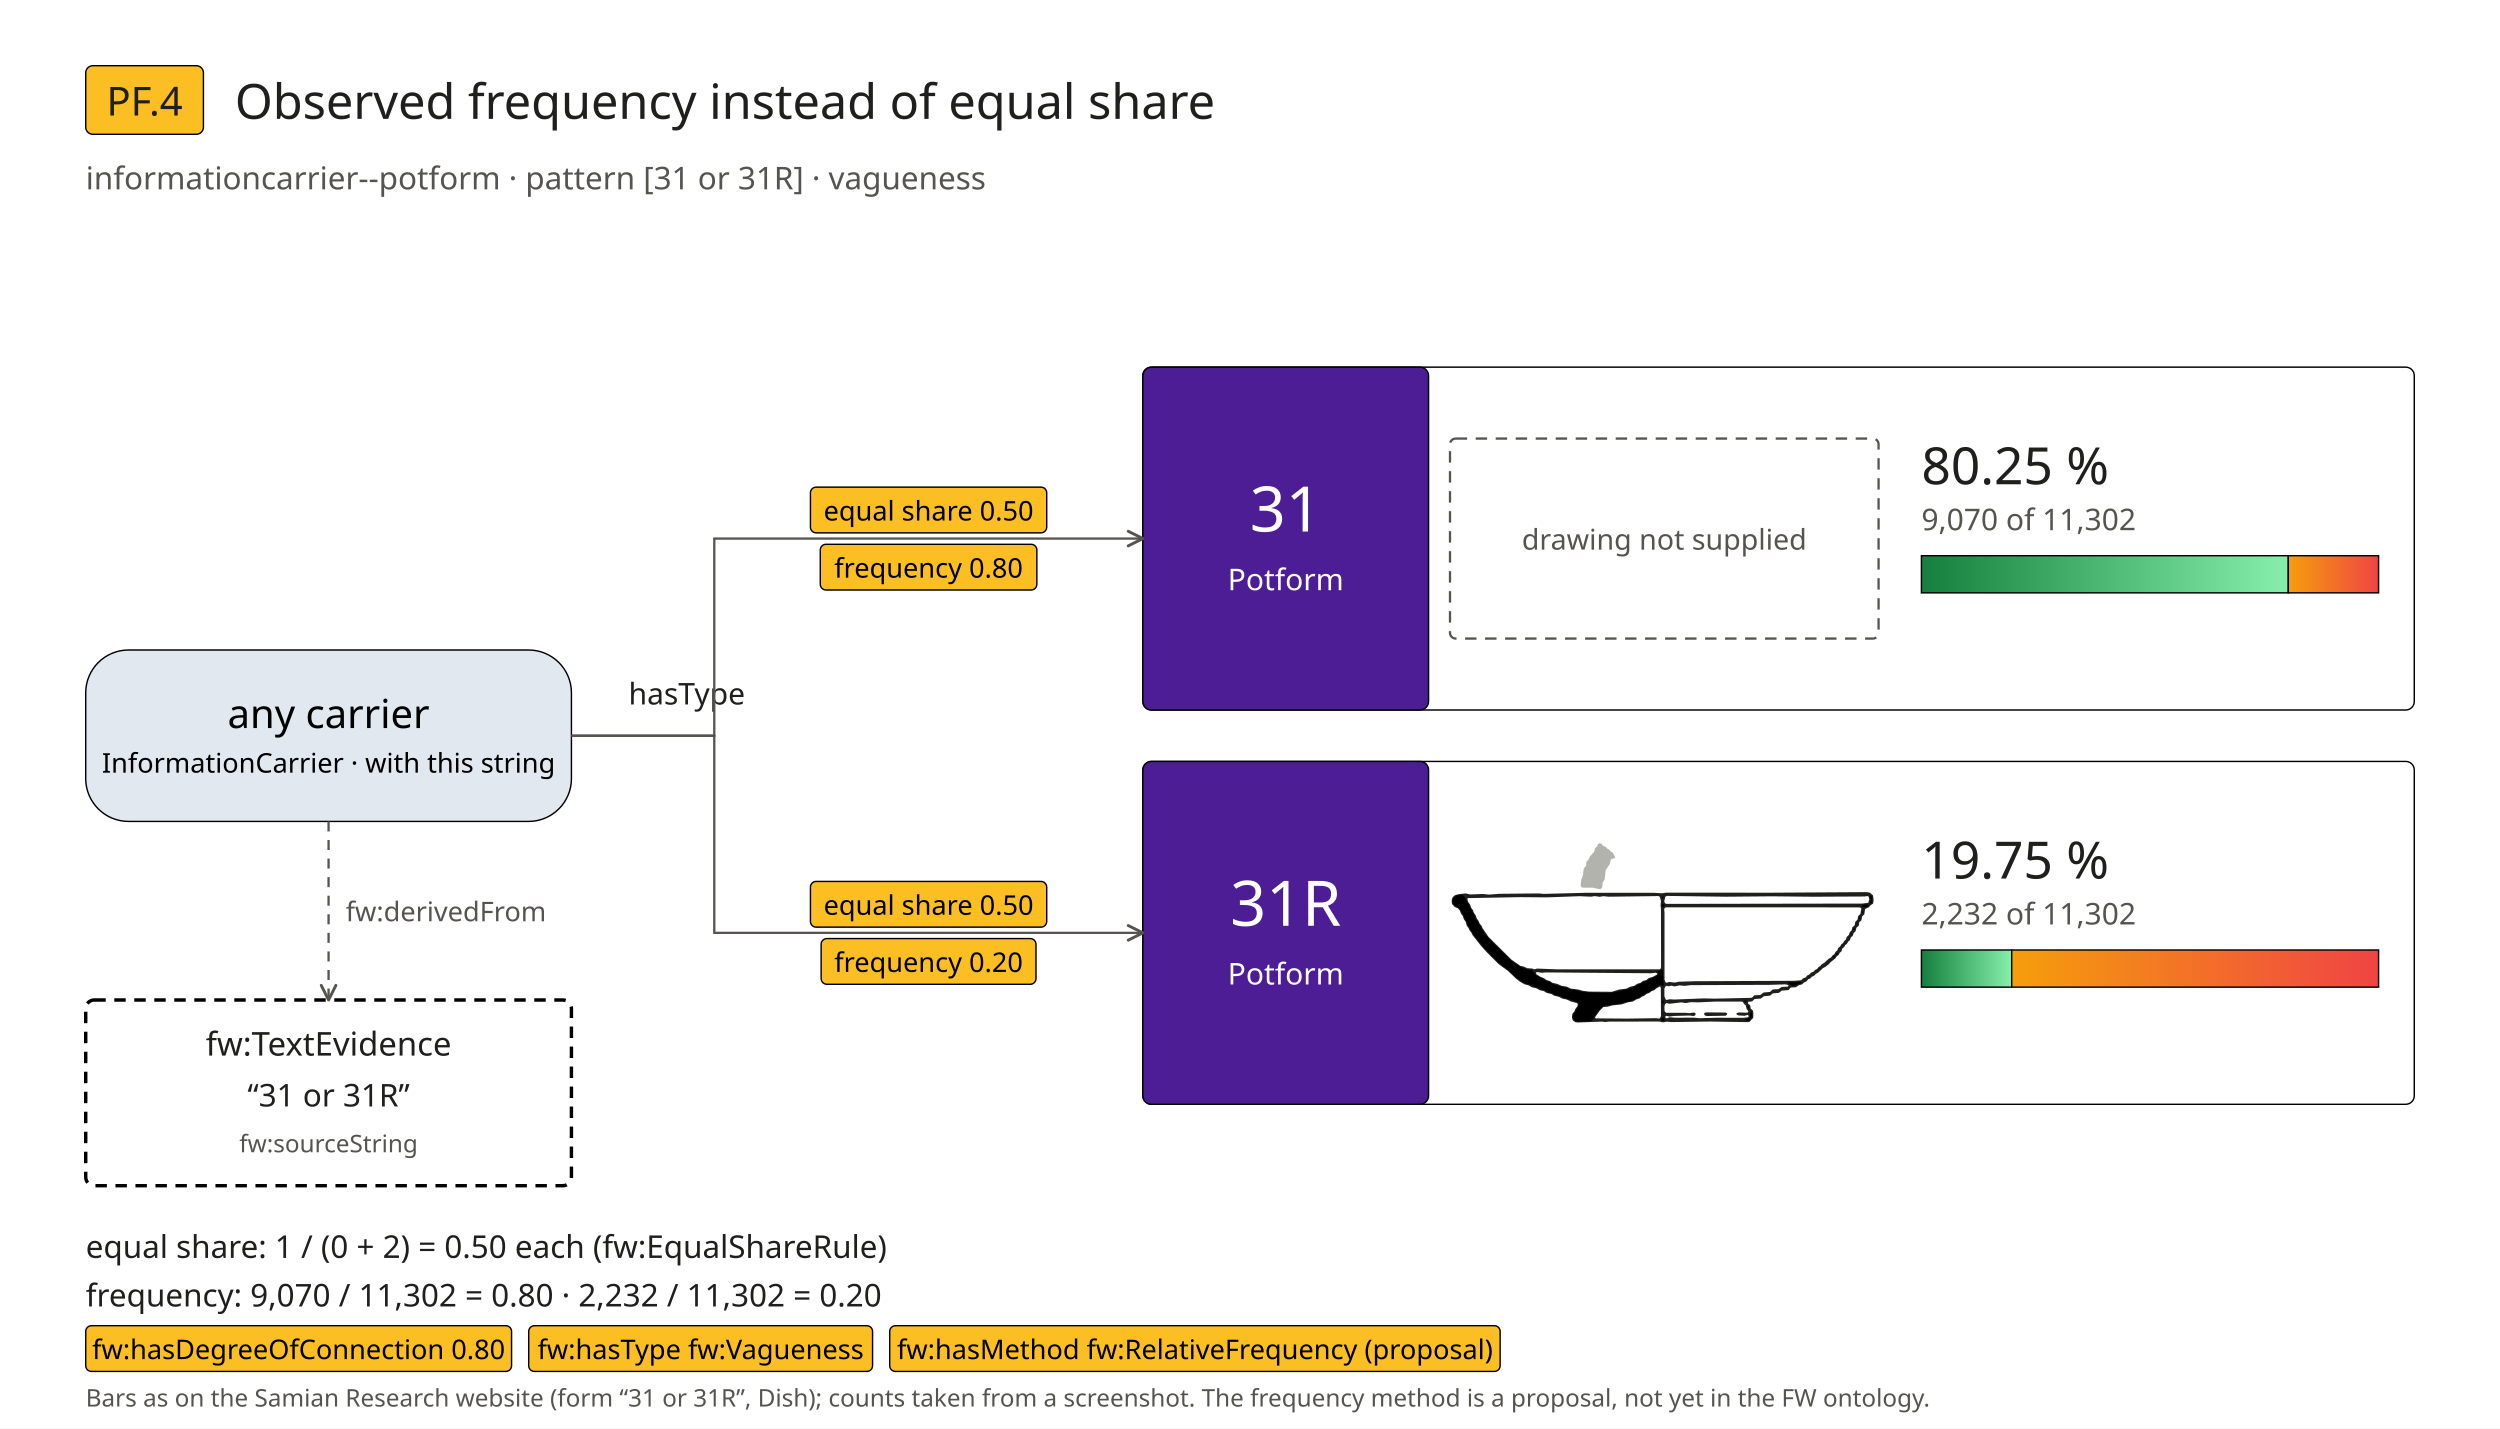
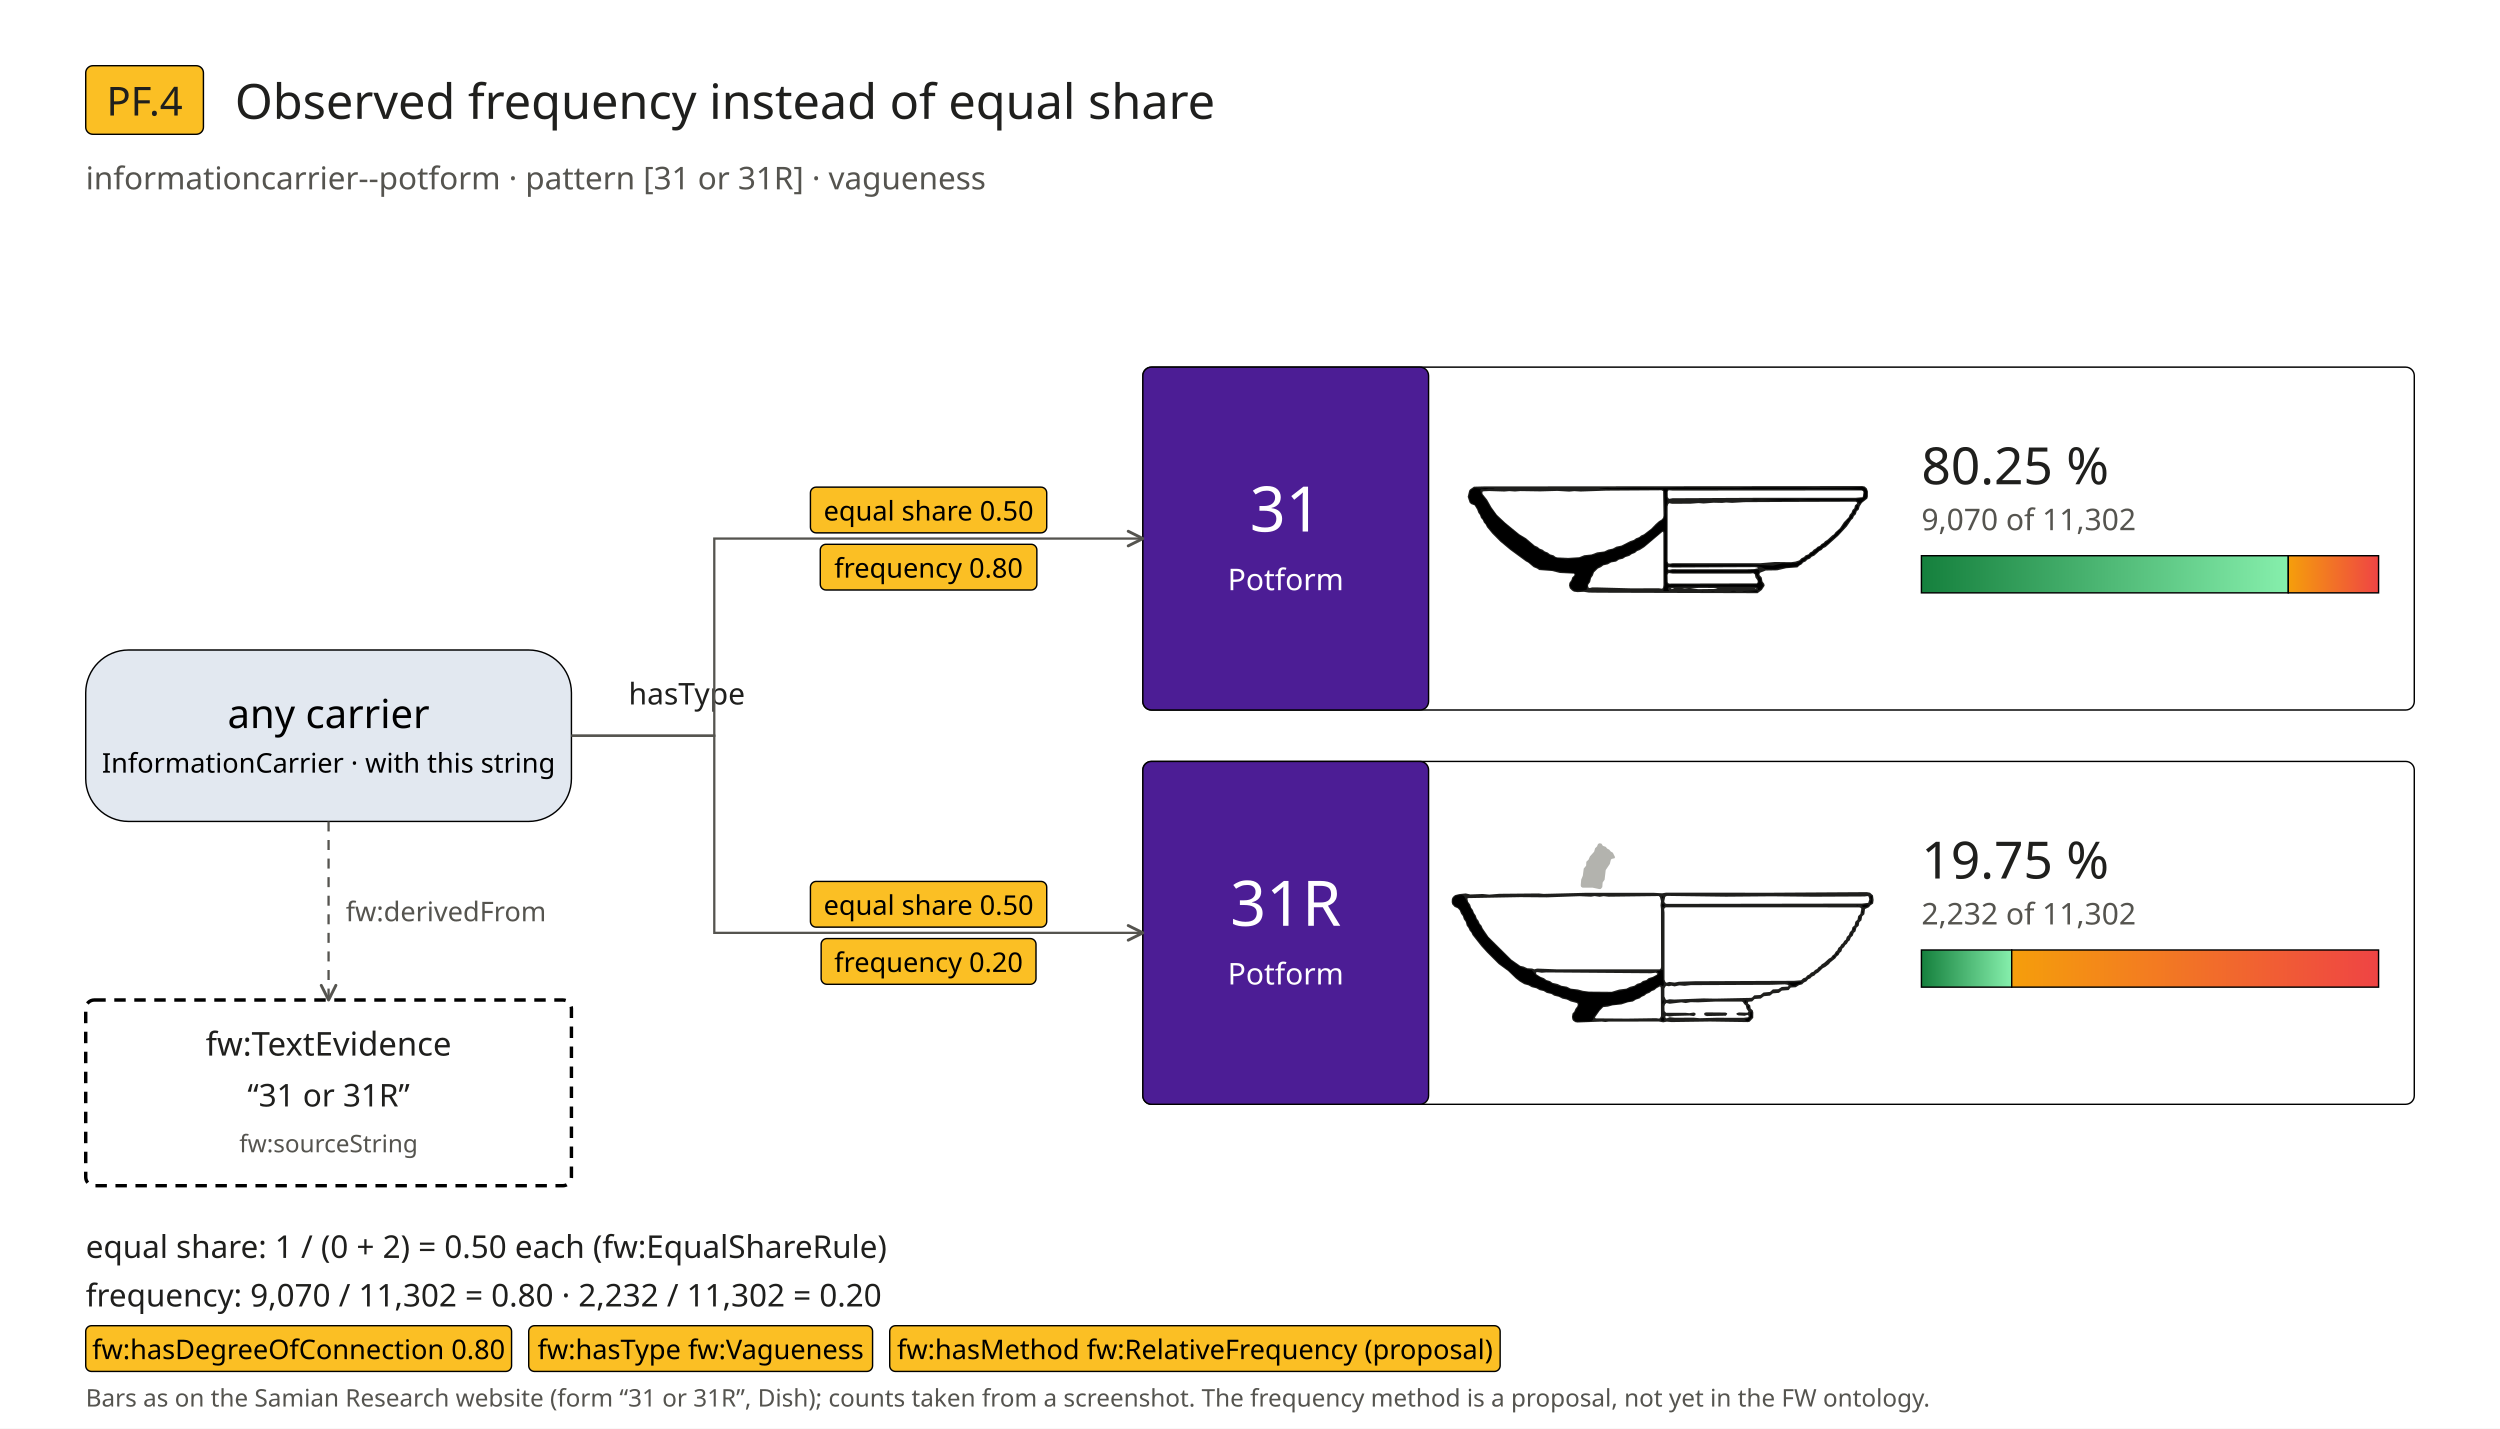
<svg xmlns="http://www.w3.org/2000/svg" width="1750" height="1000" viewBox="0 0 1750 1000" role="img">
  <rect width="1750" height="1000" fill="#ffffff" />
  <defs>
    <marker id="a" viewBox="0 0 10 10" refX="9" refY="5" markerWidth="8" markerHeight="8" orient="auto-start-reverse">
      <path d="M1 1L9 5L1 9" fill="none" stroke="#55544f" stroke-width="1.6" stroke-linecap="round" stroke-linejoin="round" />
    </marker>
  </defs>
  <defs>
    <linearGradient id="gy" x1="0" x2="1" y1="0" y2="0">
      <stop offset="0" stop-color="#15803d" />
      <stop offset="1" stop-color="#86efac" />
    </linearGradient>
    <linearGradient id="rd" x1="0" x2="1" y1="0" y2="0">
      <stop offset="0" stop-color="#f59e0b" />
      <stop offset="1" stop-color="#ef4444" />
    </linearGradient>
  </defs>
  <rect x="60" y="46" width="82.4" height="48" rx="5" fill="#fbbf24" stroke="#000000" stroke-width="1" />
  <text x="101.2" y="70" text-anchor="middle" dominant-baseline="central" font-family="Fira Sans" font-size="28" font-weight="500" fill="#1f1f1d">PF.4</text>
  <text x="164.4" y="70" text-anchor="start" dominant-baseline="central" font-family="Fira Sans" font-size="34" font-weight="500" fill="#1f1f1d">Observed frequency instead of equal share</text>
  <text x="60" y="124" text-anchor="start" dominant-baseline="central" font-family="Fira Sans" font-size="22" fill="#55544f">informationcarrier--potform  ·  pattern  [31 or 31R]  ·  vagueness</text>
  <rect x="60" y="455.0" width="340" height="120" rx="30" fill="#e2e8f0" stroke="#000000" stroke-width="1" />
  <text x="230.0" y="498.76" text-anchor="middle" dominant-baseline="central" font-family="Fira Sans" font-size="28" font-weight="500" fill="#000000">any carrier</text>
  <text x="230.0" y="533.48" text-anchor="middle" dominant-baseline="central" font-family="Fira Sans" font-size="19" fill="#000000">InformationCarrier  ·  with this string</text>
  <rect x="60" y="700" width="340" height="130" rx="6" fill="#ffffff" stroke="#000000" stroke-width="2.4" stroke-dasharray="8 6" />
  <text x="230" y="730" text-anchor="middle" dominant-baseline="central" font-family="Fira Sans" font-size="23" font-weight="500" fill="#1f1f1d">fw:TextEvidence</text>
  <text x="230" y="766" text-anchor="middle" dominant-baseline="central" font-family="Fira Sans" font-size="22" fill="#1f1f1d">“31 or 31R”</text>
  <text x="230" y="800" text-anchor="middle" dominant-baseline="central" font-family="Fira Sans" font-size="17" fill="#55544f">fw:sourceString</text>
  <path d="M230 575.0 V 700" fill="none" stroke="#55544f" stroke-width="1.6" stroke-dasharray="7 6" marker-end="url(#a)" />
  <text x="242" y="637.5" text-anchor="start" dominant-baseline="central" font-family="Fira Sans" font-size="19" fill="#55544f">fw:derivedFrom</text>
  <text x="440" y="485.0" text-anchor="start" dominant-baseline="central" font-family="Fira Sans" font-size="21" font-weight="500" fill="#1f1f1d">hasType</text>
  <rect x="800" y="257.0" width="890" height="240" rx="6" fill="#ffffff" stroke="#000000" stroke-width="1" />
  <rect x="800" y="257.0" width="200" height="240" rx="6" fill="#4c1d95" stroke="#000000" stroke-width="1" />
  <text x="900" y="355.0" text-anchor="middle" dominant-baseline="central" font-family="Fira Sans" font-size="44" font-weight="500" fill="#ffffff">31</text>
  <text x="900" y="405.0" text-anchor="middle" dominant-baseline="central" font-family="Fira Sans" font-size="21" fill="#ffffff">Potform</text>
-   <rect x="1015" y="307.0" width="300" height="140" rx="4" fill="#ffffff" stroke="#55544f" stroke-width="1.6" stroke-dasharray="8 6" />
-   <text x="1165" y="377.0" text-anchor="middle" dominant-baseline="central" font-family="Fira Sans" font-size="20" fill="#55544f">drawing not supplied</text>
+   <g transform="translate(1015.0 329.0) scale(2.0)">
+     <path d="M107.65 43.12 L109.12 42.0 L110.11 40.5 L110.01 39.88 L109.36 39.0 L109.1 37.62 L108.32 36.75 L108.36 36.25 L108.62 35.91 L110.5 35.19 L114.5 35.12 L117.66 34.38 L121.62 34.09 L122.25 33.48 L123.1 33.0 L123.62 32.38 L124.48 32.0 L125.08 31.38 L126.0 31.01 L126.59 30.38 L127.48 30.0 L129.3 28.38 L130.06 28.0 L130.62 27.38 L131.5 26.95 L135.91 23.0 L138.92 19.75 L140.44 17.5 L141.01 17.0 L141.38 16.13 L142.04 15.5 L142.38 14.41 L143.04 13.88 L143.38 12.74 L144.17 11.5 L146.06 10.0 L146.26 9.25 L146.26 7.5 L145.88 6.45 L145.12 5.77 L144.25 5.62 L11.75 5.75 L8.38 5.84 L7.0 6.81 L6.7 7.25 L6.19 9.38 L6.85 11.38 L7.38 11.92 L8.62 12.38 L9.5 13.84 L9.93 15.0 L10.49 15.75 L10.83 16.75 L11.49 17.5 L11.85 18.38 L12.5 19.1 L12.94 20.0 L14.8 22.25 L17.62 25.09 L21.12 28.0 L26.58 32.0 L27.38 32.41 L29.25 34.0 L30.48 34.5 L31.25 35.02 L35.75 35.36 L38.5 36.05 L43.38 36.28 L43.56 36.5 L43.51 36.88 L42.76 37.62 L42.5 38.51 L41.79 39.5 L41.66 40.38 L41.92 41.38 L42.75 42.2 L43.38 42.57 L44.62 42.75 L46.88 42.64 L48.62 42.91 L52.38 42.96 L107.65 43.12Z M41.38 30.76 L37.5 30.59 L36.89 30.38 L36.25 29.87 L35.0 29.51 L34.19 28.88 L33.2 28.5 L32.38 27.88 L31.38 27.51 L30.62 26.88 L29.62 26.45 L26.62 23.89 L24.3 22.5 L19.4 18.5 L16.38 15.66 L14.47 13.0 L12.99 10.38 L11.38 8.38 L11.34 7.62 L11.75 7.46 L13.75 7.37 L19.0 7.54 L20.75 7.39 L22.75 7.53 L24.62 7.38 L31.62 7.49 L37.62 7.32 L41.75 7.57 L43.5 7.4 L45.75 7.54 L54.75 7.23 L74.0 7.1 L74.59 7.38 L74.72 16.0 L74.57 16.75 L74.12 17.3 L73.12 17.92 L72.0 18.91 L70.47 20.5 L67.88 22.5 L66.88 22.93 L66.2 23.5 L65.12 23.9 L64.38 24.45 L63.1 24.88 L60.0 26.46 L58.25 26.82 L57.0 27.5 L55.38 27.85 L54.03 28.5 L51.5 28.83 L49.5 29.57 L47.0 29.82 L45.25 30.52 L41.38 30.76Z M77.25 10.0 L76.62 10.09 L76.22 9.5 L76.19 7.62 L76.35 7.25 L76.62 7.1 L77.88 7.21 L144.0 7.16 L144.57 7.38 L144.7 7.88 L144.57 9.12 L144.38 9.52 L142.12 9.72 L108.25 9.73 L77.88 9.88 L77.25 10.0Z M77.0 32.76 L76.38 32.68 L76.15 32.0 L76.17 12.75 L76.38 11.92 L76.75 11.63 L77.75 11.84 L84.25 11.8 L87.0 11.58 L88.75 11.73 L92.25 11.46 L95.25 11.53 L96.62 11.38 L98.75 11.51 L103.0 11.26 L117.75 11.18 L142.0 11.1 L142.48 11.38 L142.43 11.75 L141.74 12.38 L141.5 13.39 L140.88 13.97 L140.5 14.97 L139.88 15.62 L139.56 16.5 L137.88 18.25 L136.47 20.38 L134.88 21.82 L134.41 22.5 L133.78 22.88 L132.12 24.41 L131.25 24.94 L130.76 25.5 L130.0 25.91 L129.5 26.5 L128.62 26.88 L128.12 27.4 L127.3 27.88 L126.74 28.5 L126.0 28.88 L125.49 29.5 L124.44 29.88 L123.88 30.47 L123.01 30.88 L122.25 31.63 L120.88 32.06 L119.38 32.26 L113.75 32.19 L108.75 32.61 L77.88 32.63 L77.0 32.76Z M74.25 41.55 L73.12 41.4 L63.12 41.41 L51.88 41.1 L49.75 41.09 L48.88 41.32 L48.47 41.12 L48.3 40.5 L48.45 40.0 L49.03 39.25 L49.38 37.8 L50.0 36.94 L50.38 35.84 L51.75 34.5 L52.85 34.0 L53.66 33.38 L55.25 33.02 L56.38 32.36 L58.12 32.06 L59.12 31.38 L60.5 31.06 L61.38 30.48 L62.75 30.07 L63.62 29.45 L64.75 29.01 L65.48 28.38 L66.38 28.05 L68.0 27.02 L74.38 21.63 L74.61 21.75 L74.67 22.12 L74.71 40.25 L74.59 41.12 L74.25 41.55Z M77.0 34.88 L76.5 34.89 L76.26 34.62 L76.26 34.25 L76.5 33.97 L77.88 34.14 L106.75 34.0 L107.5 34.11 L107.81 34.38 L106.5 34.68 L103.5 34.75 L77.75 34.73 L77.0 34.88Z M107.38 39.68 L76.75 39.75 L76.38 39.62 L76.19 39.25 L76.14 36.75 L76.31 36.25 L76.62 36.08 L77.88 36.25 L105.12 36.26 L106.12 36.15 L106.69 36.5 L106.91 37.62 L107.62 38.62 L107.73 39.25 L107.38 39.68Z M93.0 41.63 L87.0 41.7 L84.19 41.5 L87.12 41.27 L92.38 41.3 L93.64 41.5 L93.0 41.63Z M107.12 41.59 L106.73 41.5 L107.12 41.37 L107.12 41.59Z M78.12 41.64 L77.5 41.67 L77.25 41.5 L77.75 41.38 L78.41 41.5 L78.12 41.64Z M83.38 41.5 L81.36 41.5 L82.12 41.39 L83.38 41.5Z M97.62 41.52 L95.05 41.5 L97.74 41.5 L97.62 41.52Z" fill="#1f1f1d" fill-rule="evenodd" />
+     <path d="M76.72 42.38 L76.24 41.62 L76.38 41.2 L76.75 40.96 L81.88 40.78 L107.0 40.9 L107.62 41.16 L107.85 42.0 L108.0 42.07 L108.88 41.71 L109.69 40.38 L109.06 39.25 L108.75 37.88 L107.86 37.12 L108.32 35.25 L108.05 35.0 L107.5 34.89 L103.25 35.12 L77.75 35.07 L77.02 35.25 L76.75 35.5 L77.75 35.91 L106.25 35.87 L106.84 36.25 L107.76 37.62 L108.02 39.38 L107.75 39.82 L107.25 40.02 L86.5 40.14 L77.75 39.99 L76.62 40.12 L76.12 39.92 L75.86 39.38 L75.79 36.75 L75.93 36.12 L76.32 35.5 L75.9 34.5 L76.32 33.38 L75.79 32.12 L75.85 17.25 L75.69 14.75 L75.83 12.25 L76.18 10.88 L75.83 9.38 L75.89 7.62 L76.07 7.0 L76.38 6.73 L127.38 6.63 L140.25 6.75 L144.38 6.96 L144.83 7.25 L144.95 7.75 L144.66 9.75 L141.88 10.22 L125.25 10.12 L122.62 10.27 L117.25 10.13 L109.12 10.38 L106.62 10.3 L105.27 10.5 L106.38 10.65 L109.12 10.54 L117.0 10.75 L122.75 10.63 L137.75 10.76 L141.88 10.61 L142.5 10.83 L143.25 11.9 L145.88 9.64 L145.99 7.75 L145.88 7.12 L144.95 6.12 L144.25 5.9 L140.38 6.12 L127.38 6.24 L124.75 6.12 L103.38 6.08 L101.0 6.23 L79.62 6.1 L75.5 6.26 L64.62 6.15 L56.62 6.36 L55.25 6.21 L52.58 6.38 L52.16 6.5 L55.38 6.72 L74.5 6.76 L74.9 7.25 L75.02 8.12 L75.19 14.75 L74.92 16.88 L74.46 17.5 L73.38 18.17 L70.75 20.65 L68.25 22.65 L64.75 24.65 L61.38 26.09 L60.38 26.7 L58.75 27.09 L57.62 27.66 L56.0 28.07 L54.62 28.68 L52.25 29.12 L50.25 29.74 L47.62 30.14 L45.5 30.81 L40.5 31.29 L36.75 30.71 L35.82 30.12 L34.62 29.7 L33.85 29.12 L32.75 28.66 L29.49 26.75 L26.38 24.16 L24.12 22.75 L21.46 20.62 L16.88 16.64 L14.25 13.32 L12.75 10.72 L11.14 8.62 L10.59 7.25 L10.69 6.88 L11.0 6.69 L12.38 6.77 L13.62 6.54 L15.12 6.69 L15.67 6.5 L12.25 6.31 L10.62 6.5 L8.62 6.29 L7.38 6.97 L7.0 7.38 L6.67 9.5 L7.07 11.0 L7.55 11.5 L8.87 12.25 L9.71 13.5 L11.11 16.5 L13.12 19.64 L15.0 21.9 L17.88 24.81 L21.38 27.74 L29.79 33.88 L32.0 34.73 L36.25 35.09 L38.88 35.61 L43.62 36.09 L43.85 36.38 L43.84 36.88 L43.07 37.88 L42.7 38.88 L42.1 39.75 L41.98 40.38 L42.12 40.94 L42.69 41.62 L43.62 42.21 L46.62 42.18 L47.84 41.88 L48.08 40.0 L48.74 38.88 L49.2 37.38 L50.25 35.41 L51.5 34.24 L53.38 33.14 L54.81 32.75 L56.02 32.12 L57.75 31.78 L58.75 31.17 L60.18 30.75 L64.38 28.79 L65.12 28.21 L67.75 26.78 L72.64 22.75 L74.23 21.25 L74.75 21.23 L75.01 21.5 L75.11 22.0 L74.96 34.38 L75.12 40.38 L74.63 42.25 L75.0 42.39 L76.72 42.38Z M113.79 34.75 L116.0 34.22 L121.37 33.75 L122.75 32.83 L123.3 32.12 L124.12 31.74 L124.62 31.11 L125.62 30.82 L126.25 30.13 L127.12 29.75 L127.75 29.12 L128.51 28.75 L129.08 28.12 L129.81 27.75 L130.3 27.12 L132.5 25.63 L134.0 24.08 L134.63 23.75 L135.09 23.12 L135.7 22.75 L136.13 22.12 L136.75 21.67 L137.12 20.98 L137.75 20.53 L138.09 19.88 L138.75 19.27 L139.12 18.46 L139.75 17.94 L140.12 17.19 L140.75 16.7 L141.03 15.62 L141.73 15.12 L142.0 14.1 L142.83 13.5 L142.88 12.3 L142.5 12.26 L142.12 12.5 L141.84 13.75 L141.04 14.5 L140.89 15.5 L140.23 15.88 L139.86 16.75 L139.12 17.35 L138.84 18.0 L138.24 18.5 L136.8 20.62 L136.12 21.05 L133.62 23.76 L133.0 24.15 L132.47 24.75 L131.62 25.21 L131.12 25.75 L130.31 26.12 L129.75 26.75 L128.93 27.12 L127.03 28.75 L126.25 29.12 L125.75 29.77 L124.83 30.12 L124.25 30.81 L123.38 31.06 L122.77 31.75 L121.25 32.58 L116.25 32.68 L113.0 33.51 L104.88 33.05 L87.75 33.16 L77.88 32.97 L77.25 33.08 L76.85 33.38 L77.25 33.69 L77.88 33.8 L107.12 33.53 L108.99 34.0 L110.24 34.62 L113.79 34.75Z M107.29 42.75 L107.68 42.5 L107.75 42.14 L102.24 42.38 L102.88 42.56 L104.38 42.44 L107.29 42.75Z M88.79 42.5 L88.38 42.35 L87.9 42.5 L88.79 42.5Z M92.88 42.5 L92.0 42.32 L91.01 42.5 L92.88 42.5Z M100.01 42.5 L100.06 42.38 L99.38 42.28 L98.04 42.38 L98.75 42.55 L100.01 42.5Z" fill="#000000" fill-rule="evenodd" />
+   </g>
  <text x="1345" y="325.0" text-anchor="start" dominant-baseline="central" font-family="Fira Sans" font-size="36" font-weight="500" fill="#1f1f1d">80.25 %</text>
  <text x="1345" y="363.0" text-anchor="start" dominant-baseline="central" font-family="Fira Sans" font-size="21" fill="#55544f">9,070 of 11,302</text>
  <rect x="1345" y="389.0" width="256.804" height="26" rx="0" fill="url(#gy)" stroke="#000000" stroke-width="1" />
  <rect x="1601.804" y="389.0" width="63.196" height="26" rx="0" fill="url(#rd)" stroke="#000000" stroke-width="1" />
  <path d="M400 515.0 H 500 V 377.0 H 800" fill="none" stroke="#55544f" stroke-width="1.6" marker-end="url(#a)" />
  <rect x="567.3" y="341.0" width="165.4" height="32" rx="4" fill="#fbbf24" stroke="#000000" stroke-width="1" />
  <text x="650.0" y="357.0" text-anchor="middle" dominant-baseline="central" font-family="Fira Sans" font-size="19" fill="#000000">equal share  0.50</text>
  <rect x="574.2" y="381.0" width="151.6" height="32" rx="4" fill="#fbbf24" stroke="#000000" stroke-width="1" />
  <text x="650.0" y="397.0" text-anchor="middle" dominant-baseline="central" font-family="Fira Sans" font-size="19" font-weight="500" fill="#000000">frequency  0.80</text>
  <rect x="800" y="533.0" width="890" height="240" rx="6" fill="#ffffff" stroke="#000000" stroke-width="1" />
  <rect x="800" y="533.0" width="200" height="240" rx="6" fill="#4c1d95" stroke="#000000" stroke-width="1" />
  <text x="900" y="631.0" text-anchor="middle" dominant-baseline="central" font-family="Fira Sans" font-size="44" font-weight="500" fill="#ffffff">31R</text>
  <text x="900" y="681.0" text-anchor="middle" dominant-baseline="central" font-family="Fira Sans" font-size="21" fill="#ffffff">Potform</text>
  <g transform="translate(1015.0 583.0) scale(2.0)">
    <path d="M44.64 66.38 L53.12 66.06 L54.38 66.21 L55.5 66.06 L73.12 66.04 L74.62 66.32 L75.88 66.08 L77.5 66.23 L91.0 66.04 L104.25 66.24 L104.85 66.12 L106.13 64.75 L106.16 62.88 L105.97 62.12 L105.24 61.5 L105.07 60.38 L104.25 59.68 L104.38 59.12 L105.74 59.0 L106.62 58.15 L108.75 58.01 L109.88 57.17 L112.0 56.98 L113.0 56.18 L115.12 56.0 L116.12 55.21 L118.5 55.03 L119.25 54.14 L121.0 54.04 L122.12 53.33 L123.25 53.01 L123.88 52.38 L124.75 51.98 L125.36 51.25 L126.12 50.93 L126.62 50.37 L127.62 49.89 L128.01 49.38 L128.88 48.9 L130.5 47.36 L131.38 46.91 L132.62 45.95 L133.12 45.33 L134.88 43.93 L135.33 43.25 L136.0 42.75 L136.38 42.0 L136.99 41.5 L137.3 40.5 L137.92 40.0 L138.35 39.25 L138.88 38.88 L139.38 38.03 L139.91 37.62 L140.29 36.62 L140.97 36.0 L141.31 35.0 L141.92 34.5 L142.25 33.21 L143.05 32.5 L143.25 31.3 L144.0 30.62 L144.25 29.22 L145.02 28.5 L145.25 26.67 L146.62 26.02 L147.16 25.38 L148.08 24.75 L148.26 23.5 L148.04 21.88 L147.0 20.96 L145.88 20.74 L112.62 20.95 L75.62 20.93 L74.25 21.15 L71.12 20.97 L47.5 20.98 L32.75 21.36 L31.0 21.2 L17.25 21.33 L13.75 21.61 L11.38 21.39 L7.12 21.56 L5.5 21.2 L3.25 21.43 L1.88 21.76 L1.33 22.12 L0.81 22.75 L0.64 23.25 L0.59 24.25 L0.77 25.0 L1.62 25.92 L2.69 26.38 L3.38 27.09 L3.88 28.31 L4.5 29.13 L4.85 30.25 L5.5 31.13 L5.87 32.5 L6.45 33.25 L6.88 34.21 L7.5 34.93 L7.86 35.75 L10.91 39.62 L13.0 41.92 L17.0 45.92 L20.38 48.4 L23.0 50.93 L24.38 52.02 L26.0 52.97 L27.5 53.38 L28.62 54.02 L30.25 54.41 L31.38 55.05 L32.82 55.38 L33.88 56.03 L35.46 56.38 L36.48 57.0 L38.1 57.38 L39.38 58.04 L40.88 58.34 L42.25 59.01 L44.5 59.59 L44.71 60.0 L44.62 60.62 L43.88 61.62 L43.5 62.56 L42.87 63.25 L42.68 64.38 L42.82 65.25 L43.12 65.76 L43.88 66.26 L44.64 66.38Z M73.38 47.77 L37.5 47.77 L30.5 47.5 L29.5 47.76 L28.75 47.48 L27.06 47.38 L25.75 46.79 L24.62 46.55 L21.52 44.38 L13.45 36.38 L11.4 33.38 L11.04 32.5 L10.38 31.75 L9.97 30.75 L9.38 30.0 L8.99 28.88 L8.38 28.03 L8.0 27.0 L7.38 26.18 L7.05 25.12 L6.32 24.12 L6.08 23.0 L6.38 22.84 L24.62 22.5 L33.88 22.58 L45.38 22.17 L49.38 22.34 L50.62 22.13 L52.38 22.38 L53.75 22.16 L55.5 22.35 L73.12 22.12 L73.5 22.55 L73.84 23.88 L73.68 25.38 L73.83 26.62 L73.87 47.0 L73.75 47.5 L73.38 47.77Z M144.25 24.75 L75.75 24.86 L75.23 24.62 L74.98 24.0 L75.33 22.38 L75.88 22.07 L96.62 22.35 L112.62 22.21 L127.25 22.36 L145.12 22.27 L146.12 22.12 L146.5 22.26 L146.75 23.25 L146.38 24.5 L144.25 24.75Z M78.62 52.4 L76.75 52.17 L75.75 52.47 L75.38 52.17 L75.08 51.38 L75.08 27.88 L74.96 26.75 L75.1 26.38 L75.5 26.07 L143.12 26.08 L143.62 26.17 L143.96 26.5 L143.64 28.38 L142.85 29.12 L142.62 30.38 L141.86 31.12 L141.62 32.38 L140.86 33.0 L140.58 34.12 L139.94 34.75 L139.58 35.75 L138.89 36.38 L138.56 37.38 L138.0 37.8 L137.52 38.62 L136.98 39.0 L136.55 39.75 L135.91 40.25 L135.56 41.12 L134.98 41.62 L134.5 42.47 L133.88 42.9 L133.38 43.6 L132.63 44.0 L130.96 45.5 L130.13 46.0 L129.62 46.62 L129.0 46.96 L128.5 47.62 L127.75 48.0 L127.25 48.58 L126.38 48.92 L125.75 49.58 L125.0 49.94 L124.5 50.59 L123.62 50.91 L122.88 51.59 L120.38 51.78 L85.62 51.93 L80.12 52.11 L78.62 52.4Z M56.62 55.63 L48.62 55.56 L46.5 55.28 L44.75 54.81 L42.25 54.52 L40.88 53.83 L39.0 53.52 L37.62 52.88 L35.88 52.5 L35.0 51.88 L33.73 51.5 L32.88 50.85 L31.64 50.38 L30.25 49.51 L30.08 49.0 L30.25 48.79 L30.62 48.75 L32.12 48.96 L33.62 48.85 L70.38 49.14 L72.0 48.96 L72.57 49.25 L72.42 49.62 L71.0 50.39 L69.5 50.86 L68.75 51.5 L67.5 51.85 L66.68 52.5 L65.5 52.83 L64.55 53.5 L63.0 53.89 L61.75 54.52 L59.25 54.83 L56.62 55.63Z M76.25 58.38 L75.88 58.49 L75.5 58.33 L75.04 57.25 L75.04 54.5 L75.38 53.79 L75.75 53.53 L76.62 53.69 L77.5 53.49 L78.62 53.75 L80.25 53.38 L82.12 53.55 L84.25 53.3 L112.5 53.19 L117.12 53.02 L118.12 53.15 L118.56 53.5 L118.25 53.81 L116.12 53.94 L114.88 54.71 L113.0 54.79 L112.0 55.67 L109.75 55.88 L108.62 56.74 L106.5 56.87 L105.75 57.62 L105.38 57.75 L92.75 58.02 L88.75 57.94 L78.5 58.34 L76.88 58.24 L76.25 58.38Z M73.25 65.01 L72.12 64.86 L62.0 65.01 L51.0 64.93 L50.72 64.62 L52.39 62.25 L53.62 60.99 L55.25 60.83 L56.88 60.38 L60.0 60.05 L62.25 59.31 L64.0 59.04 L65.03 58.38 L66.38 57.95 L67.09 57.38 L68.0 57.02 L68.79 56.38 L69.79 56.0 L70.59 55.38 L71.5 55.06 L72.29 54.38 L73.5 53.74 L73.73 54.0 L73.79 54.5 L73.84 64.0 L73.72 64.5 L73.25 65.01Z M76.0 64.88 L75.62 64.89 L75.39 64.62 L75.37 64.25 L75.62 64.03 L76.88 64.29 L78.25 64.09 L83.88 63.94 L85.25 64.12 L85.78 63.88 L86.01 63.38 L85.75 63.02 L85.25 62.89 L83.75 63.12 L82.38 62.97 L75.62 62.99 L75.1 62.38 L75.05 60.75 L75.25 60.02 L75.75 59.56 L76.88 59.82 L81.0 59.33 L82.5 59.57 L84.25 59.26 L86.88 59.32 L93.12 59.05 L102.12 59.06 L102.5 59.21 L103.0 59.98 L103.51 60.38 L103.81 61.62 L104.46 62.5 L104.12 62.95 L101.12 62.86 L100.27 63.12 L100.34 63.62 L101.0 63.9 L103.12 64.03 L104.12 63.71 L104.5 63.97 L104.5 64.38 L104.25 64.56 L102.62 64.74 L93.25 64.71 L87.38 64.87 L85.25 64.68 L78.75 64.71 L76.88 64.53 L76.0 64.88Z M96.54 64.0 L97.04 63.38 L96.88 63.07 L96.38 62.89 L89.62 62.83 L89.12 63.0 L88.91 63.38 L89.17 63.88 L89.88 64.12 L96.54 64.0Z" fill="#1f1f1d" fill-rule="evenodd" />
    <path d="M48.69 66.0 L49.5 65.83 L50.0 65.5 L50.31 64.38 L52.29 61.88 L53.62 60.53 L58.88 59.88 L63.5 58.78 L65.88 57.77 L67.62 56.81 L68.5 56.14 L71.25 54.74 L73.38 53.25 L73.85 53.25 L74.38 53.66 L74.62 53.63 L74.88 52.88 L74.6 51.12 L74.48 48.0 L74.25 47.9 L73.5 48.21 L72.38 48.38 L72.99 49.12 L72.96 49.5 L72.62 49.85 L71.12 50.71 L69.88 51.12 L69.0 51.75 L67.88 52.11 L67.0 52.71 L65.84 53.12 L65.0 53.67 L62.25 54.73 L57.25 55.83 L54.38 56.07 L46.38 55.7 L43.88 55.05 L41.88 54.75 L40.25 54.07 L38.13 53.62 L35.62 52.75 L34.62 52.12 L33.38 51.7 L30.03 49.75 L28.62 48.02 L26.5 47.65 L24.38 46.79 L21.38 44.69 L14.2 37.62 L12.25 35.35 L9.19 30.38 L8.75 29.25 L4.88 22.06 L4.12 21.77 L2.62 21.88 L1.95 22.12 L1.29 22.75 L0.87 23.62 L1.0 24.67 L1.89 25.62 L3.05 26.25 L3.62 26.88 L4.69 28.75 L5.12 29.94 L5.7 30.75 L6.14 32.12 L8.13 35.5 L12.22 40.62 L17.25 45.68 L20.52 48.12 L23.3 50.75 L24.85 51.88 L26.5 52.75 L28.0 53.19 L29.25 53.82 L30.75 54.21 L31.75 54.76 L33.25 55.18 L34.5 55.82 L35.88 56.17 L37.0 56.75 L44.75 59.28 L45.09 59.75 L44.93 60.75 L43.07 63.88 L43.06 64.62 L43.31 65.25 L43.75 65.75 L44.38 66.04 L48.69 66.0Z M147.4 24.75 L147.81 24.25 L147.64 23.38 L147.79 22.5 L147.62 22.11 L147.25 21.94 L147.05 22.38 L147.32 23.38 L146.96 24.5 L147.11 24.75 L147.4 24.75Z M74.54 22.88 L74.64 22.38 L74.38 22.15 L74.19 22.62 L74.38 22.95 L74.54 22.88Z M74.72 26.0 L75.24 25.38 L74.5 24.7 L74.25 24.88 L74.12 25.51 L74.38 26.03 L74.72 26.0Z M145.6 26.0 L146.38 25.62 L146.51 25.38 L146.4 25.12 L145.12 25.06 L143.98 25.5 L144.75 26.04 L145.6 26.0Z M142.84 25.5 L142.87 25.38 L142.5 25.31 L142.08 25.5 L142.84 25.5Z M144.57 28.0 L144.65 27.5 L144.38 27.27 L144.22 27.88 L144.38 28.1 L144.57 28.0Z M143.57 30.12 L143.64 29.62 L143.38 29.45 L143.25 30.11 L143.38 30.24 L143.57 30.12Z M142.54 32.12 L142.61 31.75 L142.38 31.56 L142.25 32.0 L142.38 32.21 L142.54 32.12Z M141.54 34.0 L141.7 33.5 L141.5 33.21 L141.22 33.38 L141.14 33.75 L141.25 34.02 L141.54 34.0Z M140.56 35.62 L140.65 35.25 L140.5 35.1 L140.21 35.5 L140.38 35.72 L140.56 35.62Z M137.54 39.5 L137.5 39.35 L137.34 39.5 L137.54 39.5Z M135.51 42.62 L135.74 42.25 L135.5 41.94 L135.21 42.12 L135.07 42.5 L135.12 42.69 L135.51 42.62Z M134.39 43.75 L134.75 43.38 L134.62 43.02 L134.25 43.16 L134.04 43.5 L134.09 43.75 L134.39 43.75Z M133.33 44.62 L133.57 44.38 L133.5 44.2 L133.03 44.5 L133.33 44.62Z M129.63 47.62 L129.75 47.25 L129.26 47.38 L129.25 47.68 L129.63 47.62Z M128.52 48.5 L128.5 48.28 L128.19 48.5 L128.52 48.5Z M125.59 50.62 L125.8 50.38 L125.62 50.22 L125.25 50.5 L125.59 50.62Z M124.27 51.62 L124.51 51.38 L124.38 51.25 L123.99 51.5 L124.27 51.62Z M120.85 53.5 L121.62 53.04 L122.75 52.71 L123.0 52.5 L123.01 52.25 L122.38 52.07 L120.88 52.3 L118.06 52.38 L119.62 53.5 L120.25 53.62 L120.85 53.5Z M74.54 59.88 L74.86 59.12 L74.75 58.69 L74.5 58.46 L74.26 59.38 L74.38 59.84 L74.54 59.88Z M103.64 59.5 L103.76 58.62 L103.07 58.62 L103.16 59.38 L103.38 59.58 L103.64 59.5Z M104.58 61.5 L104.74 60.88 L104.38 60.45 L104.16 60.62 L104.12 61.12 L104.25 61.41 L104.58 61.5Z M104.58 65.88 L105.12 65.02 L105.83 64.38 L105.62 62.71 L105.38 62.43 L105.1 62.75 L104.88 64.66 L103.06 65.38 L103.79 65.88 L104.58 65.88Z M74.65 63.62 L74.75 63.35 L74.5 63.07 L74.45 63.5 L74.65 63.62Z M74.66 65.88 L75.0 65.67 L75.1 65.38 L74.88 64.81 L74.5 64.46 L74.0 64.87 L73.78 65.38 L74.0 65.76 L74.66 65.88Z" fill="#000000" fill-rule="evenodd" />
    <path d="M52.79 19.62 L53.3 19.0 L53.43 17.38 L54.11 16.38 L54.5 13.02 L55.94 10.88 L56.31 9.38 L56.62 9.11 L57.6 8.88 L57.77 8.5 L57.0 6.95 L56.25 6.52 L55.73 5.88 L55.0 5.5 L54.5 4.89 L53.5 4.54 L53.0 3.77 L52.38 3.64 L51.81 3.88 L51.46 4.75 L50.8 5.38 L50.43 6.62 L48.98 8.25 L48.49 9.38 L47.72 10.12 L47.64 11.5 L46.81 12.5 L46.49 15.0 L45.92 16.38 L45.75 18.38 L45.88 18.88 L46.38 19.18 L49.88 19.18 L52.25 19.68 L52.79 19.62Z" fill="#b3b3ae" fill-rule="evenodd" />
  </g>
  <text x="1345" y="601.0" text-anchor="start" dominant-baseline="central" font-family="Fira Sans" font-size="36" font-weight="500" fill="#1f1f1d">19.75 %</text>
  <text x="1345" y="639.0" text-anchor="start" dominant-baseline="central" font-family="Fira Sans" font-size="21" fill="#55544f">2,232 of 11,302</text>
  <rect x="1345" y="665.0" width="63.196" height="26" rx="0" fill="url(#gy)" stroke="#000000" stroke-width="1" />
  <rect x="1408.196" y="665.0" width="256.804" height="26" rx="0" fill="url(#rd)" stroke="#000000" stroke-width="1" />
  <path d="M400 515.0 H 500 V 653.0 H 800" fill="none" stroke="#55544f" stroke-width="1.6" marker-end="url(#a)" />
  <rect x="567.3" y="617.0" width="165.4" height="32" rx="4" fill="#fbbf24" stroke="#000000" stroke-width="1" />
  <text x="650.0" y="633.0" text-anchor="middle" dominant-baseline="central" font-family="Fira Sans" font-size="19" fill="#000000">equal share  0.50</text>
  <rect x="574.8" y="657.0" width="150.4" height="32" rx="4" fill="#fbbf24" stroke="#000000" stroke-width="1" />
  <text x="650.0" y="673.0" text-anchor="middle" dominant-baseline="central" font-family="Fira Sans" font-size="19" font-weight="500" fill="#000000">frequency  0.20</text>
  <text x="60" y="872" text-anchor="start" dominant-baseline="central" font-family="Fira Sans" font-size="22" fill="#1f1f1d">equal share: 1 / (0 + 2) = 0.50 each (fw:EqualShareRule)</text>
  <text x="60" y="906" text-anchor="start" dominant-baseline="central" font-family="Fira Sans" font-size="22" fill="#1f1f1d">frequency: 9,070 / 11,302 = 0.80   ·   2,232 / 11,302 = 0.20</text>
  <rect x="60" y="928" width="298.1" height="32" rx="4" fill="#fbbf24" stroke="#000000" stroke-width="1" />
  <text x="209.05" y="944" text-anchor="middle" dominant-baseline="central" font-family="Fira Sans" font-size="19" fill="#000000">fw:hasDegreeOfConnection  0.80</text>
  <rect x="370.1" y="928" width="240.7" height="32" rx="4" fill="#fbbf24" stroke="#000000" stroke-width="1" />
  <text x="490.45" y="944" text-anchor="middle" dominant-baseline="central" font-family="Fira Sans" font-size="19" fill="#000000">fw:hasType  fw:Vagueness</text>
  <rect x="622.8" y="928" width="427.3" height="32" rx="4" fill="#fbbf24" stroke="#000000" stroke-width="1" />
  <text x="836.45" y="944" text-anchor="middle" dominant-baseline="central" font-family="Fira Sans" font-size="19" fill="#000000">fw:hasMethod  fw:RelativeFrequency (proposal)</text>
  <text x="60" y="978" text-anchor="start" dominant-baseline="central" font-family="Fira Sans" font-size="17" fill="#55544f">Bars as on the Samian Research website (form “31 or 31R”, Dish); counts taken from a screenshot. The frequency method is a proposal, not yet in the FW ontology.</text>
</svg>
